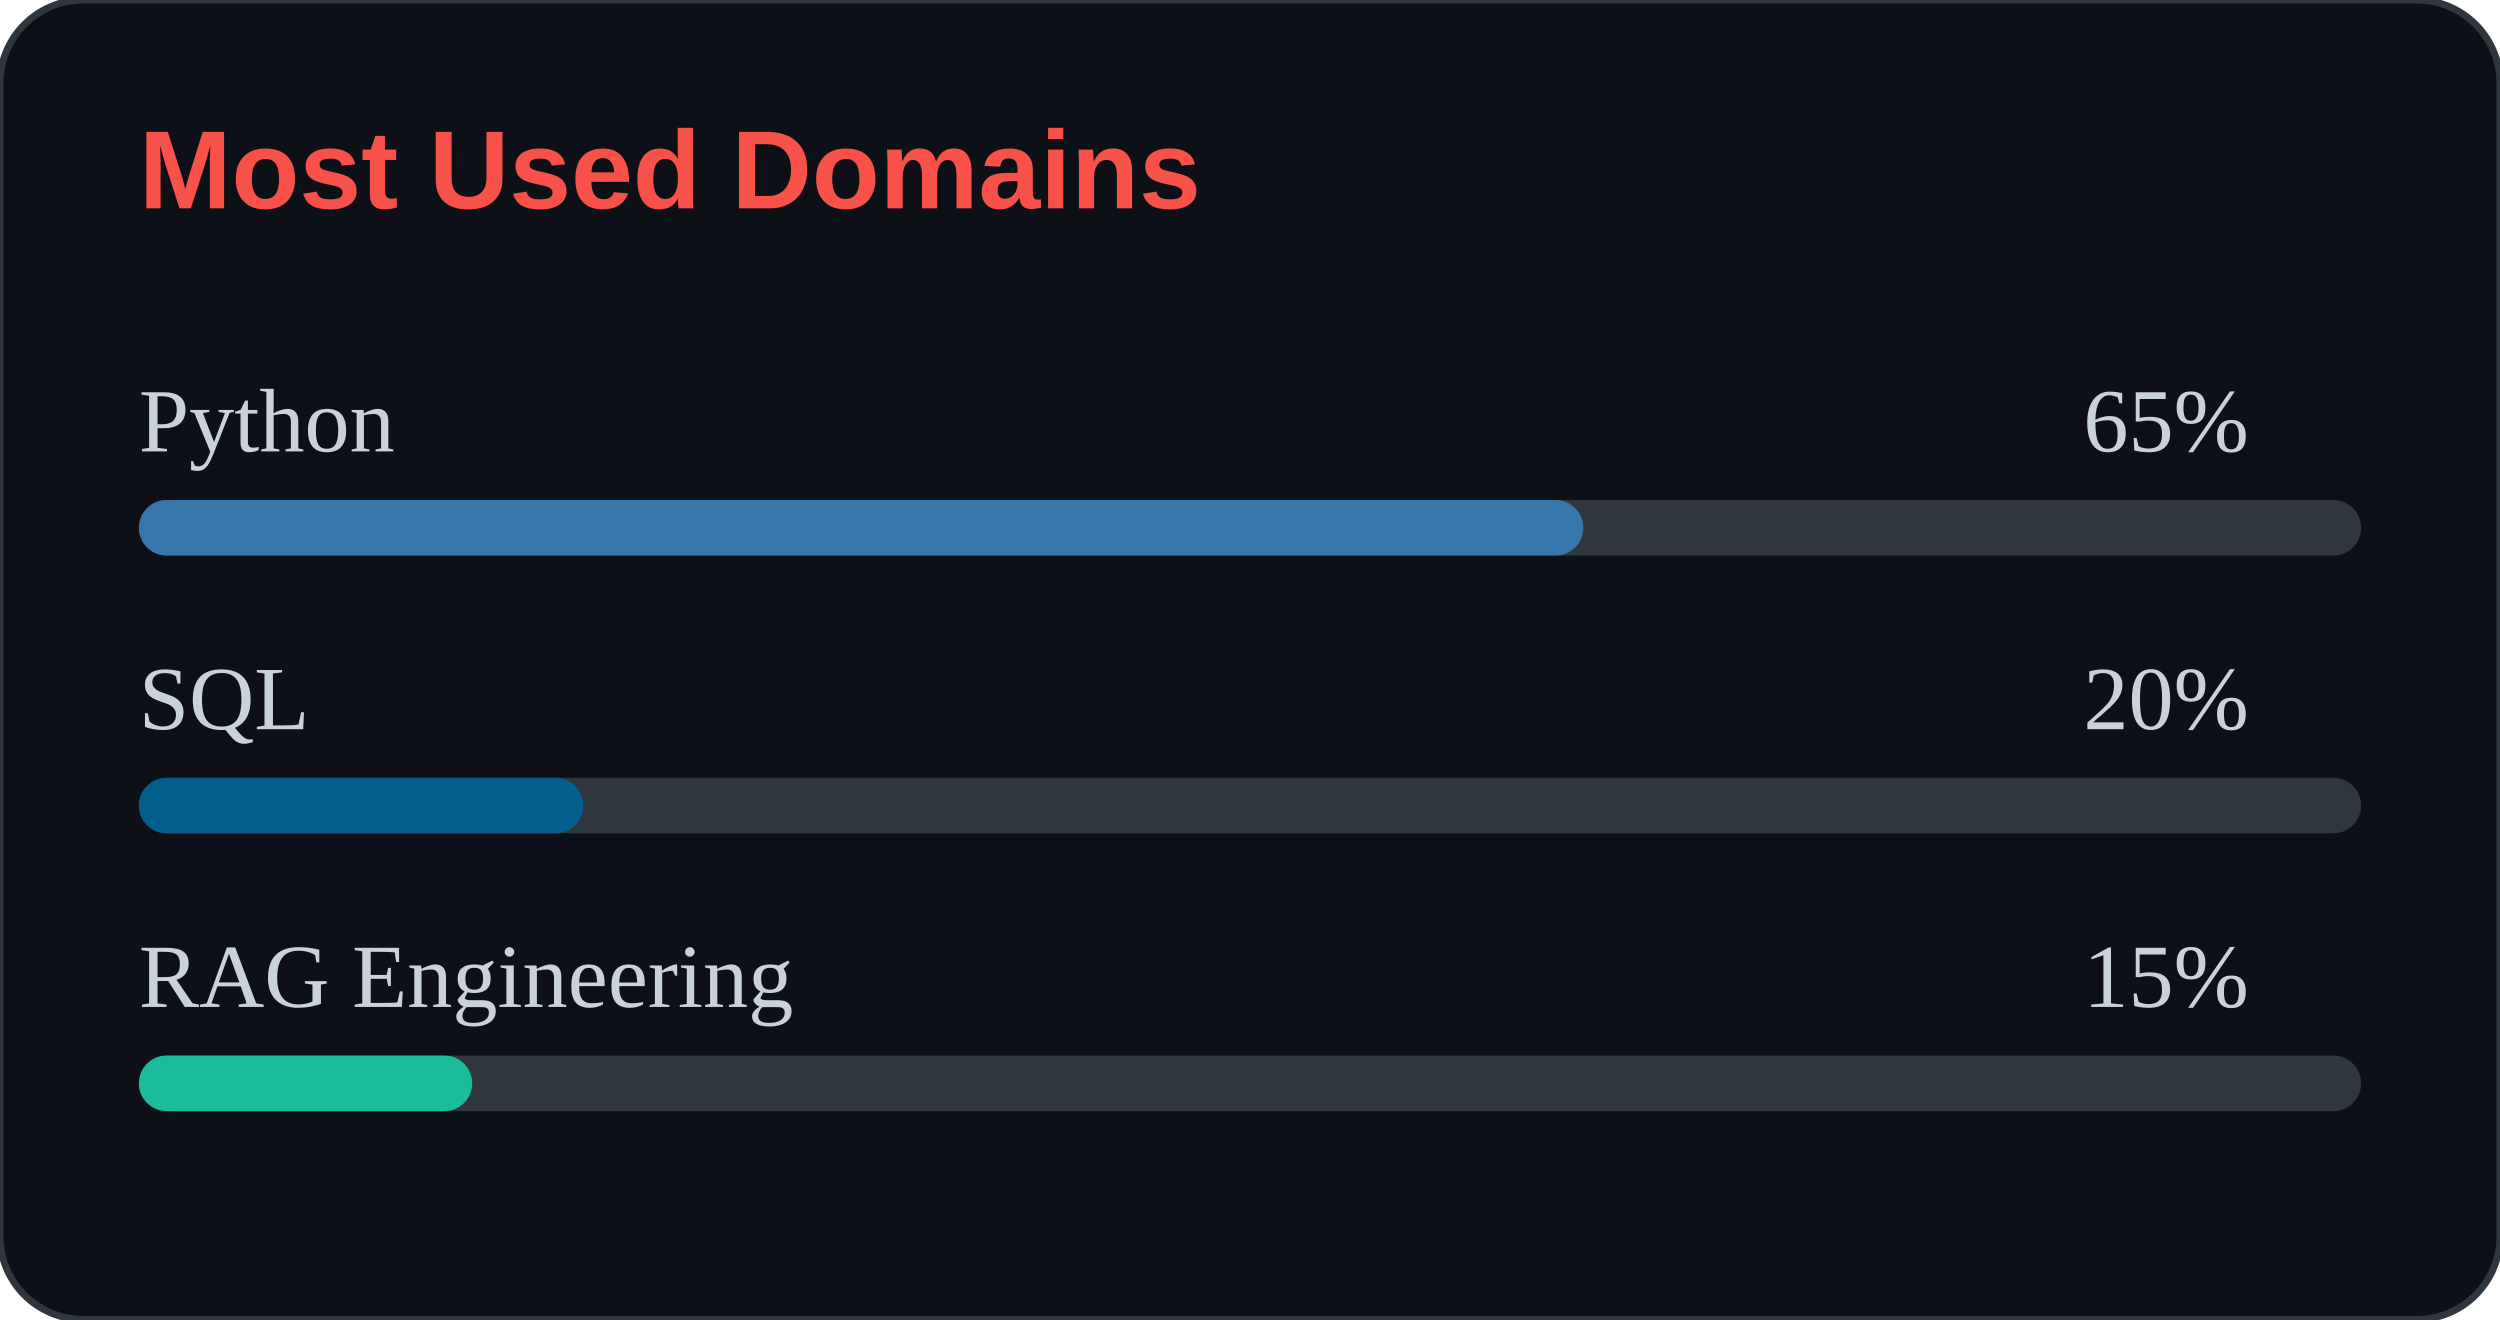
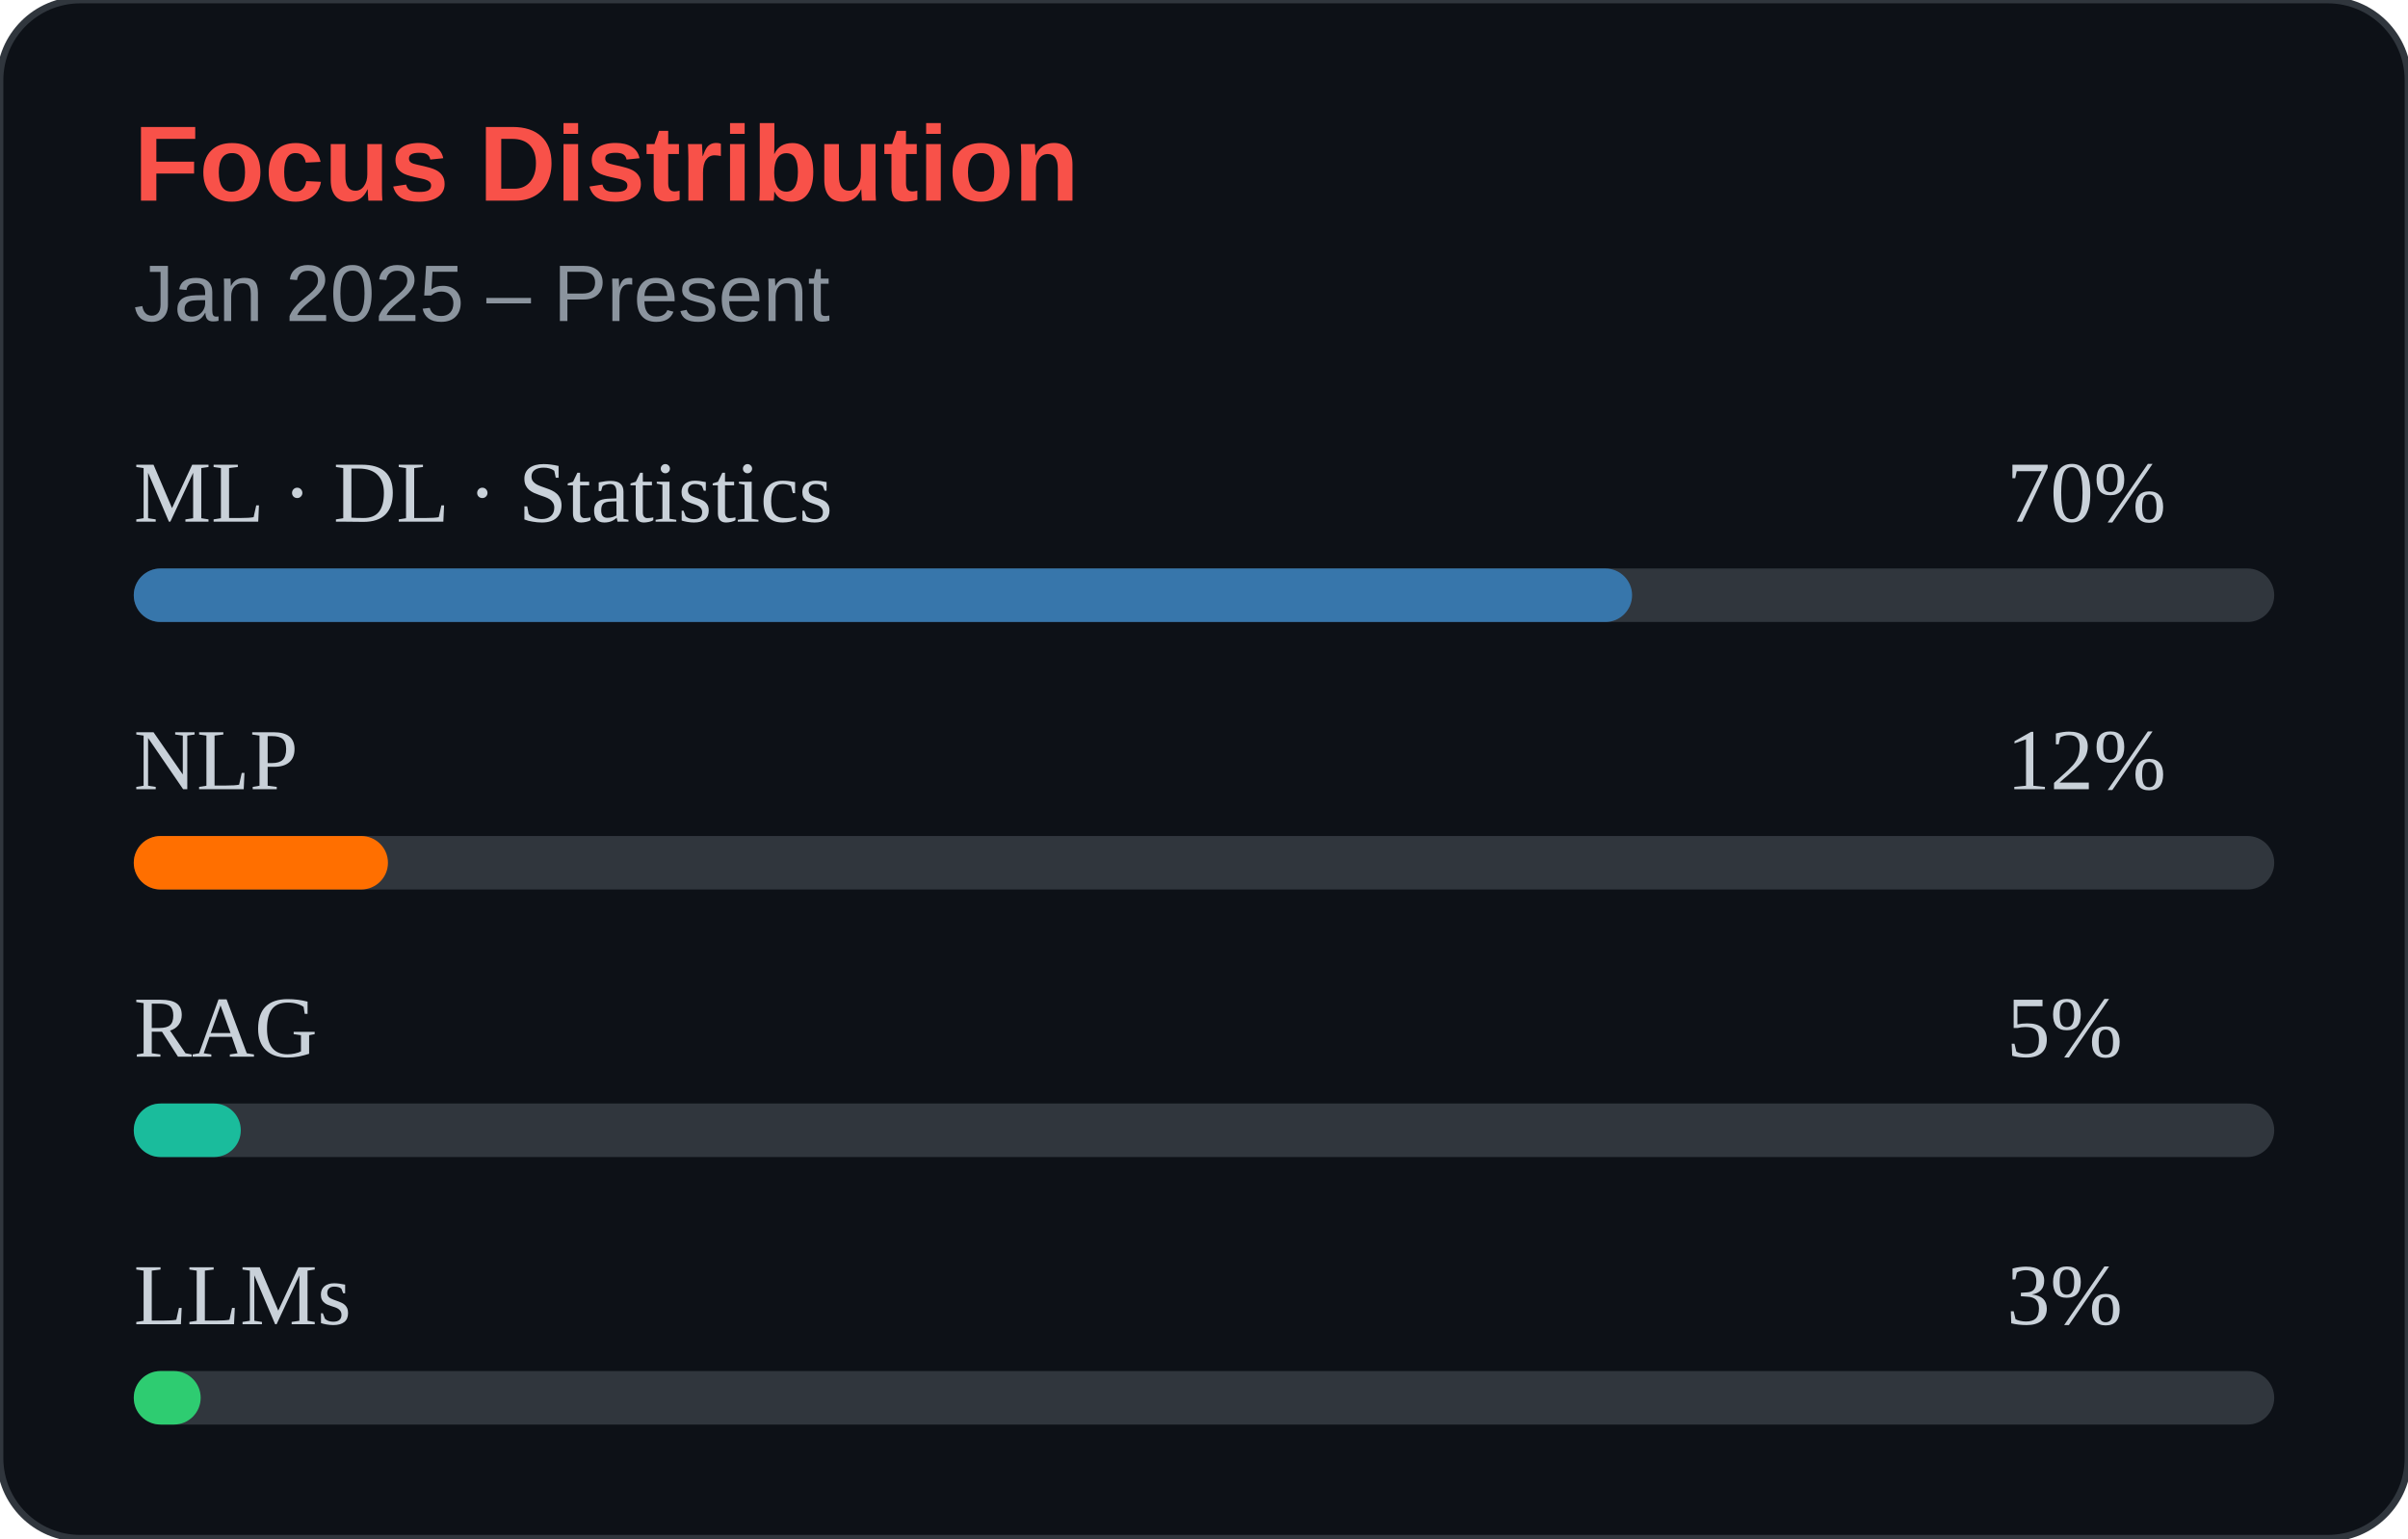
- <svg xmlns="http://www.w3.org/2000/svg" width="360" height="190" viewBox="0 0 360 190">
-   <rect x="0" y="0" width="360" height="190" rx="12" fill="#0d1117" stroke="#30363d" />
+ <svg xmlns="http://www.w3.org/2000/svg" width="360" height="230" viewBox="0 0 360 230">
+   <rect x="0" y="0" width="360" height="230" rx="12" fill="#0d1117" stroke="#30363d" />
  <text x="20" y="30" fill="#f85149" font-size="16" font-family="Arial" font-weight="bold">
-     Most Used Domains
+     Focus Distribution
  </text>
-   <text x="20" y="65" fill="#c9d1d9" font-size="13">Python</text>
-   <text x="300" y="65" fill="#c9d1d9" font-size="13">65%</text>
-   <rect x="20" y="72" width="320" height="8" rx="4" fill="#30363d" />
-   <rect x="20" y="72" width="208" height="8" rx="4" fill="#3776AB" />
-   <text x="20" y="105" fill="#c9d1d9" font-size="13">SQL</text>
-   <text x="300" y="105" fill="#c9d1d9" font-size="13">20%</text>
-   <rect x="20" y="112" width="320" height="8" rx="4" fill="#30363d" />
-   <rect x="20" y="112" width="64" height="8" rx="4" fill="#025E8C" />
-   <text x="20" y="145" fill="#c9d1d9" font-size="13">RAG Engineering</text>
-   <text x="300" y="145" fill="#c9d1d9" font-size="13">15%</text>
-   <rect x="20" y="152" width="320" height="8" rx="4" fill="#30363d" />
-   <rect x="20" y="152" width="48" height="8" rx="4" fill="#1ABC9C" />
+   <text x="20" y="48" fill="#8b949e" font-size="12" font-family="Arial">
+     Jan 2025 – Present
+   </text>
+   <text x="20" y="78" fill="#c9d1d9" font-size="13">
+     ML · DL · Statistics
+   </text>
+   <text x="300" y="78" fill="#c9d1d9" font-size="13">70%</text>
+   <rect x="20" y="85" width="320" height="8" rx="4" fill="#30363d" />
+   <rect x="20" y="85" width="224" height="8" rx="4" fill="#3776AB" />
+   <text x="20" y="118" fill="#c9d1d9" font-size="13">NLP</text>
+   <text x="300" y="118" fill="#c9d1d9" font-size="13">12%</text>
+   <rect x="20" y="125" width="320" height="8" rx="4" fill="#30363d" />
+   <rect x="20" y="125" width="38" height="8" rx="4" fill="#FF6F00" />
+   <text x="20" y="158" fill="#c9d1d9" font-size="13">RAG</text>
+   <text x="300" y="158" fill="#c9d1d9" font-size="13">5%</text>
+   <rect x="20" y="165" width="320" height="8" rx="4" fill="#30363d" />
+   <rect x="20" y="165" width="16" height="8" rx="4" fill="#1ABC9C" />
+   <text x="20" y="198" fill="#c9d1d9" font-size="13">LLMs</text>
+   <text x="300" y="198" fill="#c9d1d9" font-size="13">3%</text>
+   <rect x="20" y="205" width="320" height="8" rx="4" fill="#30363d" />
+   <rect x="20" y="205" width="10" height="8" rx="4" fill="#2ECC71" />
</svg>
